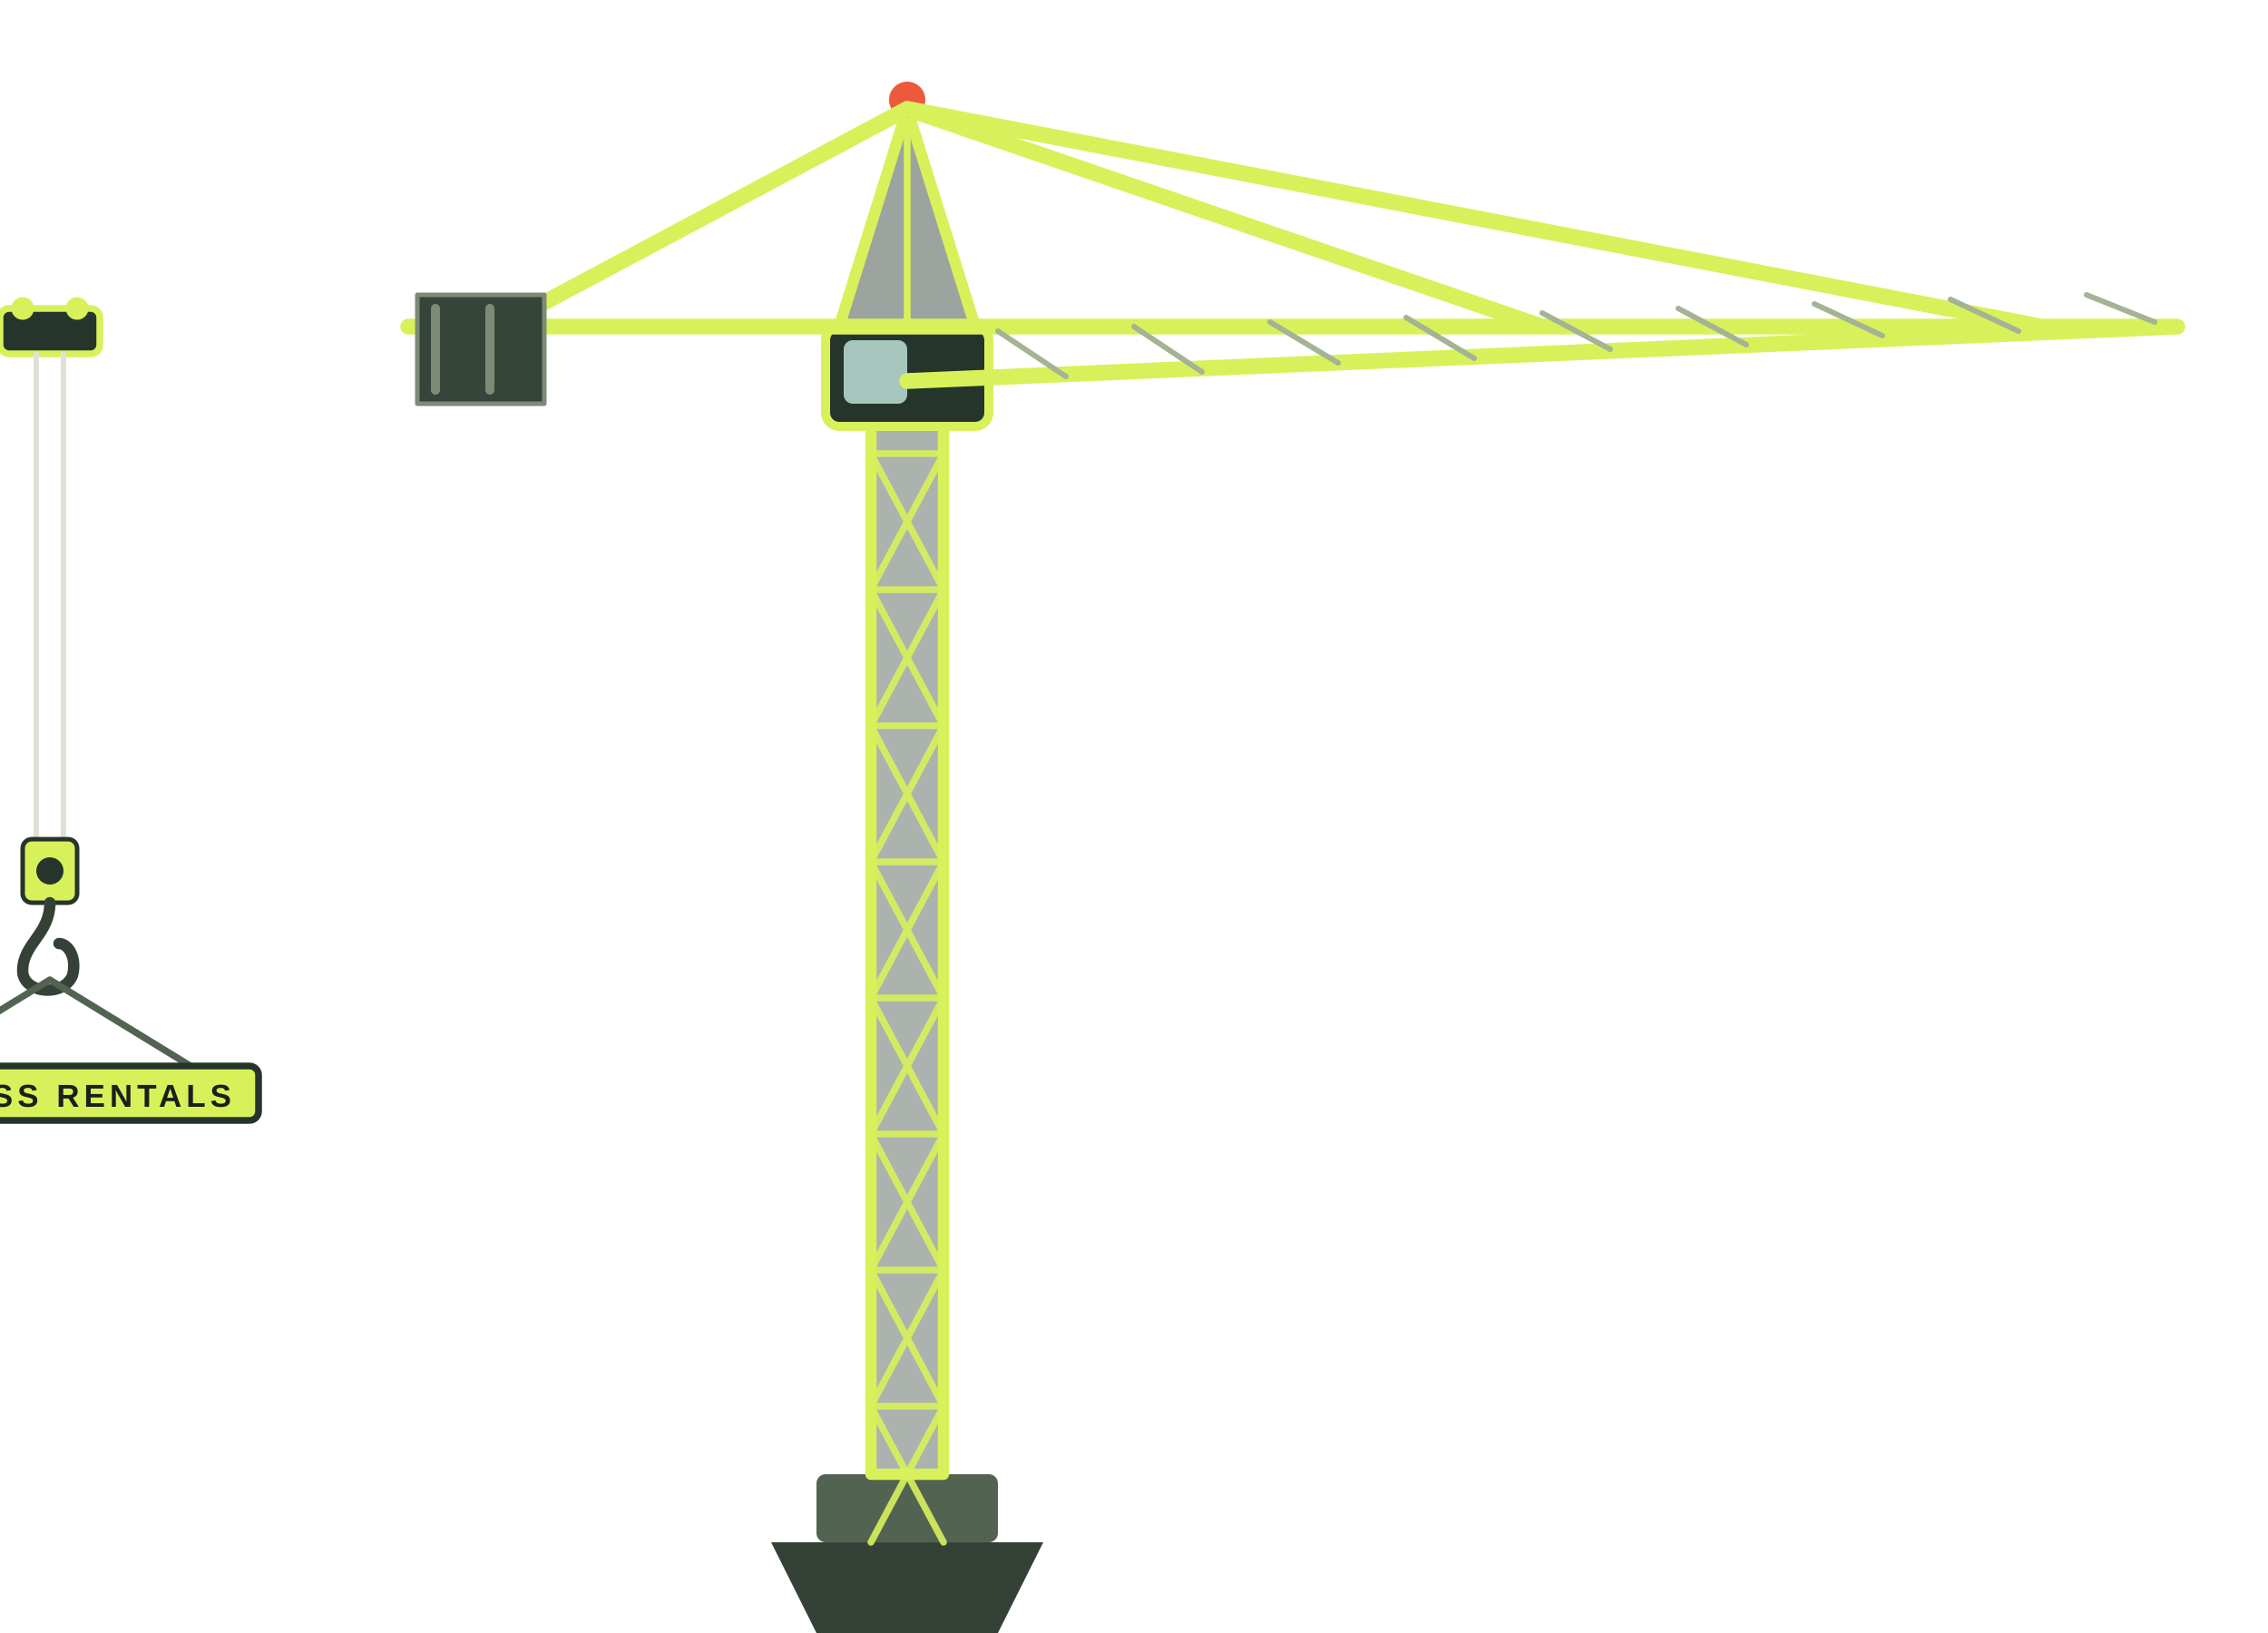
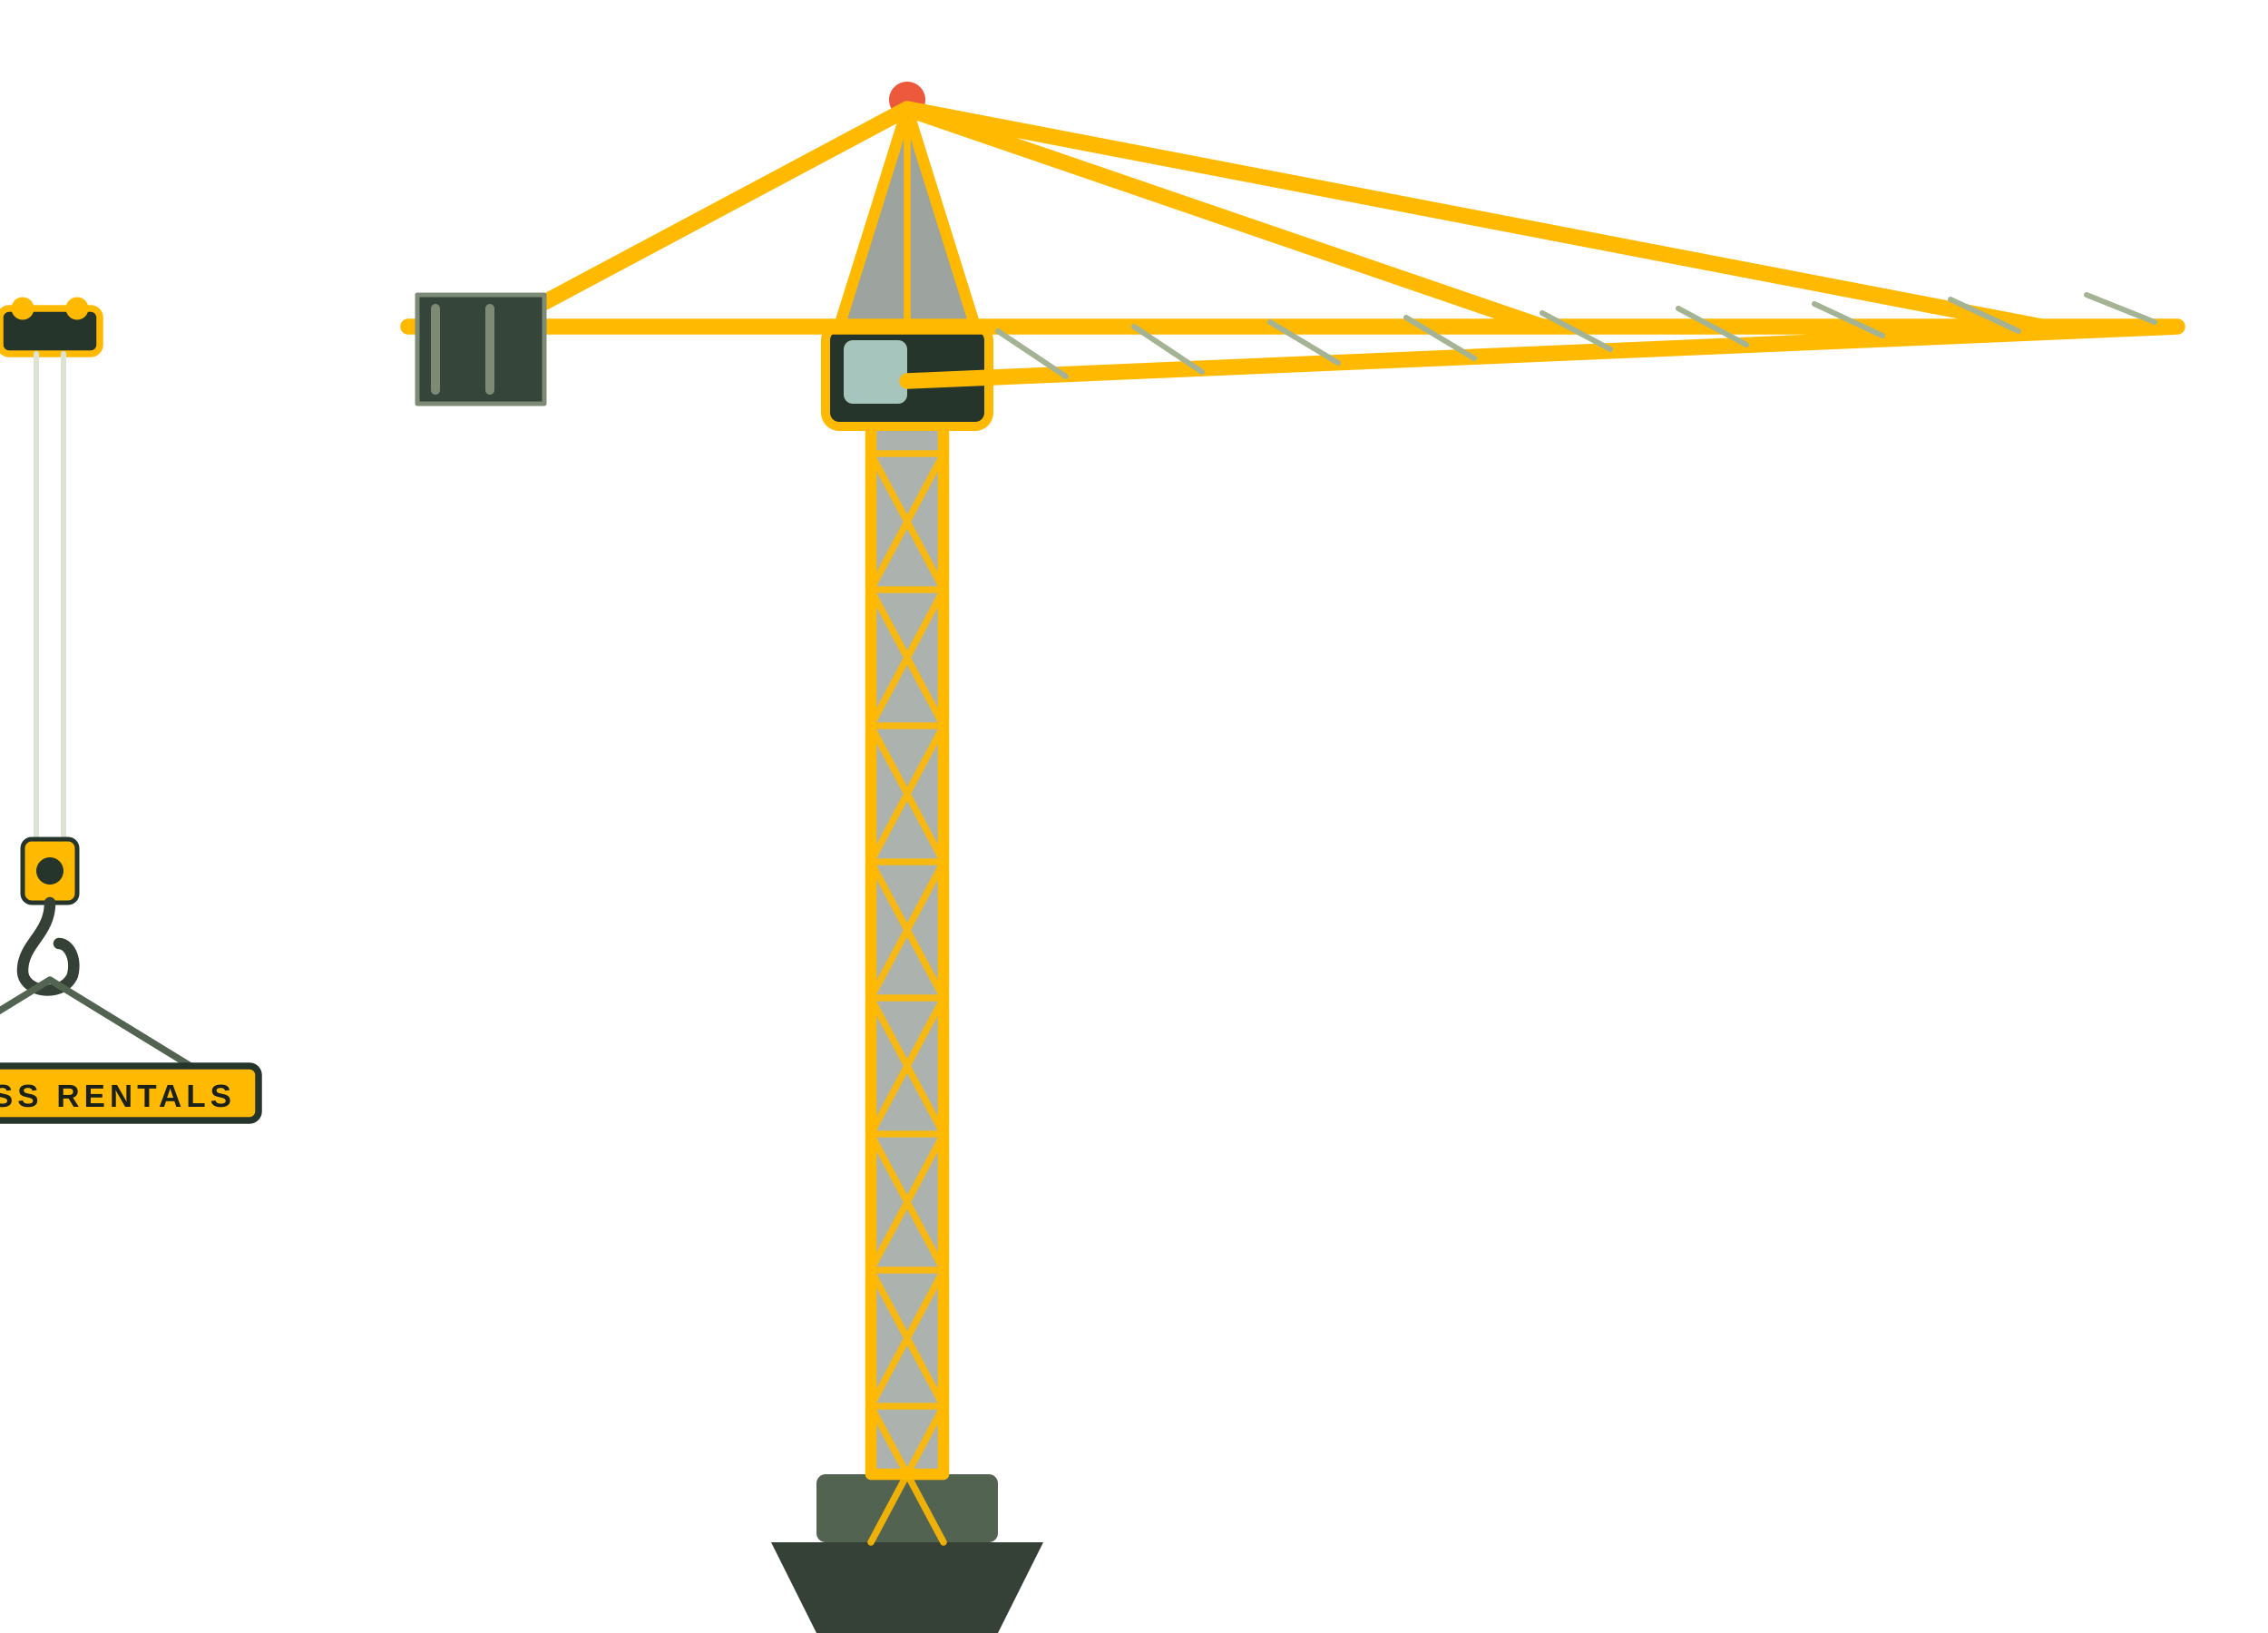
<svg xmlns="http://www.w3.org/2000/svg" viewBox="0 0 500 360" role="img" aria-labelledby="title desc">
  <style>
    .jib{transform-box:view-box;transform-origin:200px 72px;animation:slew 16s ease-in-out infinite}
    .trolley{animation:trolley 20s ease-in-out infinite}
    .cable{transform-box:view-box;transform-origin:211px 78px;animation:sway 6s ease-in-out infinite}
    .wire{transform-box:view-box;transform-origin:11px 78px;animation:wire-length 8s cubic-bezier(.45,0,.55,1) infinite}
    .hoist{transform-box:view-box;animation:hoist-height 8s cubic-bezier(.45,0,.55,1) infinite}
    .beacon{transform-box:fill-box;transform-origin:center;animation:beacon 1.2s ease-in-out infinite}
    @keyframes slew{0%,100%{transform:rotate(0)}35%{transform:rotate(4deg)}70%{transform:rotate(-3deg)}}
    @keyframes trolley{0%,100%{transform:translateX(240px)}28%{transform:translateX(410px)}58%{transform:translateX(270px)}82%{transform:translateX(360px)}}
    @keyframes sway{0%,100%{transform:rotate(-2deg)}25%{transform:rotate(3deg)}55%{transform:rotate(-4deg)}78%{transform:rotate(2deg)}}
    @keyframes wire-length{0%,12%,100%{transform:scaleY(1)}50%{transform:scaleY(1.3)}90%{transform:scaleY(1)}}
    @keyframes hoist-height{0%,12%,100%{transform:translateY(0)}50%{transform:translateY(32px)}90%{transform:translateY(0)}}
    @keyframes beacon{0%,100%{opacity:.35;transform:scale(.9)}50%{opacity:1;transform:scale(1.25)}}
    @media(prefers-reduced-motion:reduce){.jib,.trolley,.cable,.wire,.hoist,.beacon{animation:none}}
  </style>
  <g stroke-linecap="round" stroke-linejoin="round">
    <path d="M170 340h60l-10 20h-40z" fill="#354136" />
    <rect x="180" y="325" width="40" height="15" rx="2" fill="#536351" />
-     <rect x="192" y="90" width="16" height="235" fill="#26352b" fill-opacity=".38" stroke="#d8f15b" stroke-width="2.5" />
-     <g stroke="#d8f15b" stroke-width="1.5" opacity=".9">
+     <rect x="192" y="90" width="16" height="235" fill="#26352b" fill-opacity=".38" stroke="#ffb900" stroke-width="2.5" />
+     <g stroke="#ffb900" stroke-width="1.5" opacity=".9">
      <path d="m192 100 16 30m0-30-16 30m0 0 16 30m0-30-16 30m0 0 16 30m0-30-16 30m0 0 16 30m0-30-16 30m0 0 16 30m0-30-16 30m0 0 16 30m0-30-16 30m0 0 16 30m0-30-16 30m0 0 16 30m0-30-16 30" />
      <path d="M192 100h16m-16 30h16m-16 30h16m-16 30h16m-16 30h16m-16 30h16m-16 30h16m-16 30h16" />
    </g>
-     <rect x="182" y="72" width="36" height="22" rx="3" fill="#26352b" stroke="#d8f15b" stroke-width="2" />
+     <rect x="182" y="72" width="36" height="22" rx="3" fill="#26352b" stroke="#ffb900" stroke-width="2" />
    <rect x="186" y="75" width="14" height="14" rx="2" fill="#a6c5bd" />
-     <path d="m200 24-15 48h30z" fill="#26352b" fill-opacity=".45" stroke="#d8f15b" stroke-width="2.5" />
-     <path d="M200 24v48" stroke="#d8f15b" stroke-width="1.5" />
+     <path d="m200 24-15 48h30z" fill="#26352b" fill-opacity=".45" stroke="#ffb900" stroke-width="2.5" />
+     <path d="M200 24v48" stroke="#ffb900" stroke-width="1.5" />
    <circle class="beacon" cx="200" cy="22" r="4" fill="#ed593c" />
    <g class="jib">
-       <path d="M200 72 90 72m110 0 280 0m-280 12 280-12M200 24l-90 48m90-48 140 48m-140-48 250 48" fill="none" stroke="#d8f15b" stroke-width="3.5" />
+       <path d="M200 72 90 72m110 0 280 0m-280 12 280-12M200 24l-90 48m90-48 140 48m-140-48 250 48" fill="none" stroke="#ffb900" stroke-width="3.5" />
      <path d="M92 65h28v24H92z" fill="#36453a" stroke="#7d8b76" stroke-width="1" />
      <path d="M96 68v18m12-18v18" stroke="#7d8b76" stroke-width="2" />
      <g stroke="#a3b394" stroke-width="1.2">
        <path d="m220 73 15 10m15-11 15 10m15-11 15 9m15-10 15 9m15-10 15 8m15-9 15 8m15-9 15 7m15-8 15 7m15-8 15 6" />
      </g>
      <g class="trolley">
-         <rect x="0" y="68" width="22" height="10" rx="2" fill="#26352b" stroke="#d8f15b" stroke-width="1.5" />
-         <circle cx="5" cy="68" r="2.5" fill="#d8f15b" />
-         <circle cx="17" cy="68" r="2.5" fill="#d8f15b" />
+         <rect x="0" y="68" width="22" height="10" rx="2" fill="#26352b" stroke="#ffb900" stroke-width="1.5" />
+         <circle cx="5" cy="68" r="2.5" fill="#ffb900" />
+         <circle cx="17" cy="68" r="2.5" fill="#ffb900" />
        <g class="cable">
          <g class="wire">
            <path d="M8 78v107m6-107v107" fill="none" stroke="#dce3d4" stroke-width="1.2" />
          </g>
          <g class="hoist">
-             <rect x="5" y="185" width="12" height="14" rx="2" fill="#d8f15b" stroke="#26352b" />
+             <rect x="5" y="185" width="12" height="14" rx="2" fill="#ffb900" stroke="#26352b" />
            <circle cx="11" cy="192" r="3" fill="#26352b" />
            <path d="M11 199c0 7-6 9-6 15 0 5 9 6 11 1 1-4-1-7-3-7" fill="none" stroke="#354136" stroke-width="2.5" />
            <path d="m11 216-31 19m31-19 31 19" fill="none" stroke="#536351" stroke-width="1.5" />
-             <rect x="-35" y="235" width="92" height="12" rx="2" fill="#d8f15b" stroke="#26352b" stroke-width="1.5" />
+             <rect x="-35" y="235" width="92" height="12" rx="2" fill="#ffb900" stroke="#26352b" stroke-width="1.5" />
            <text x="11" y="244" fill="#1a201a" font-family="Arial,sans-serif" font-size="7" font-weight="700" text-anchor="middle" letter-spacing="1">PAYLESS RENTALS</text>
          </g>
        </g>
      </g>
    </g>
  </g>
</svg>
